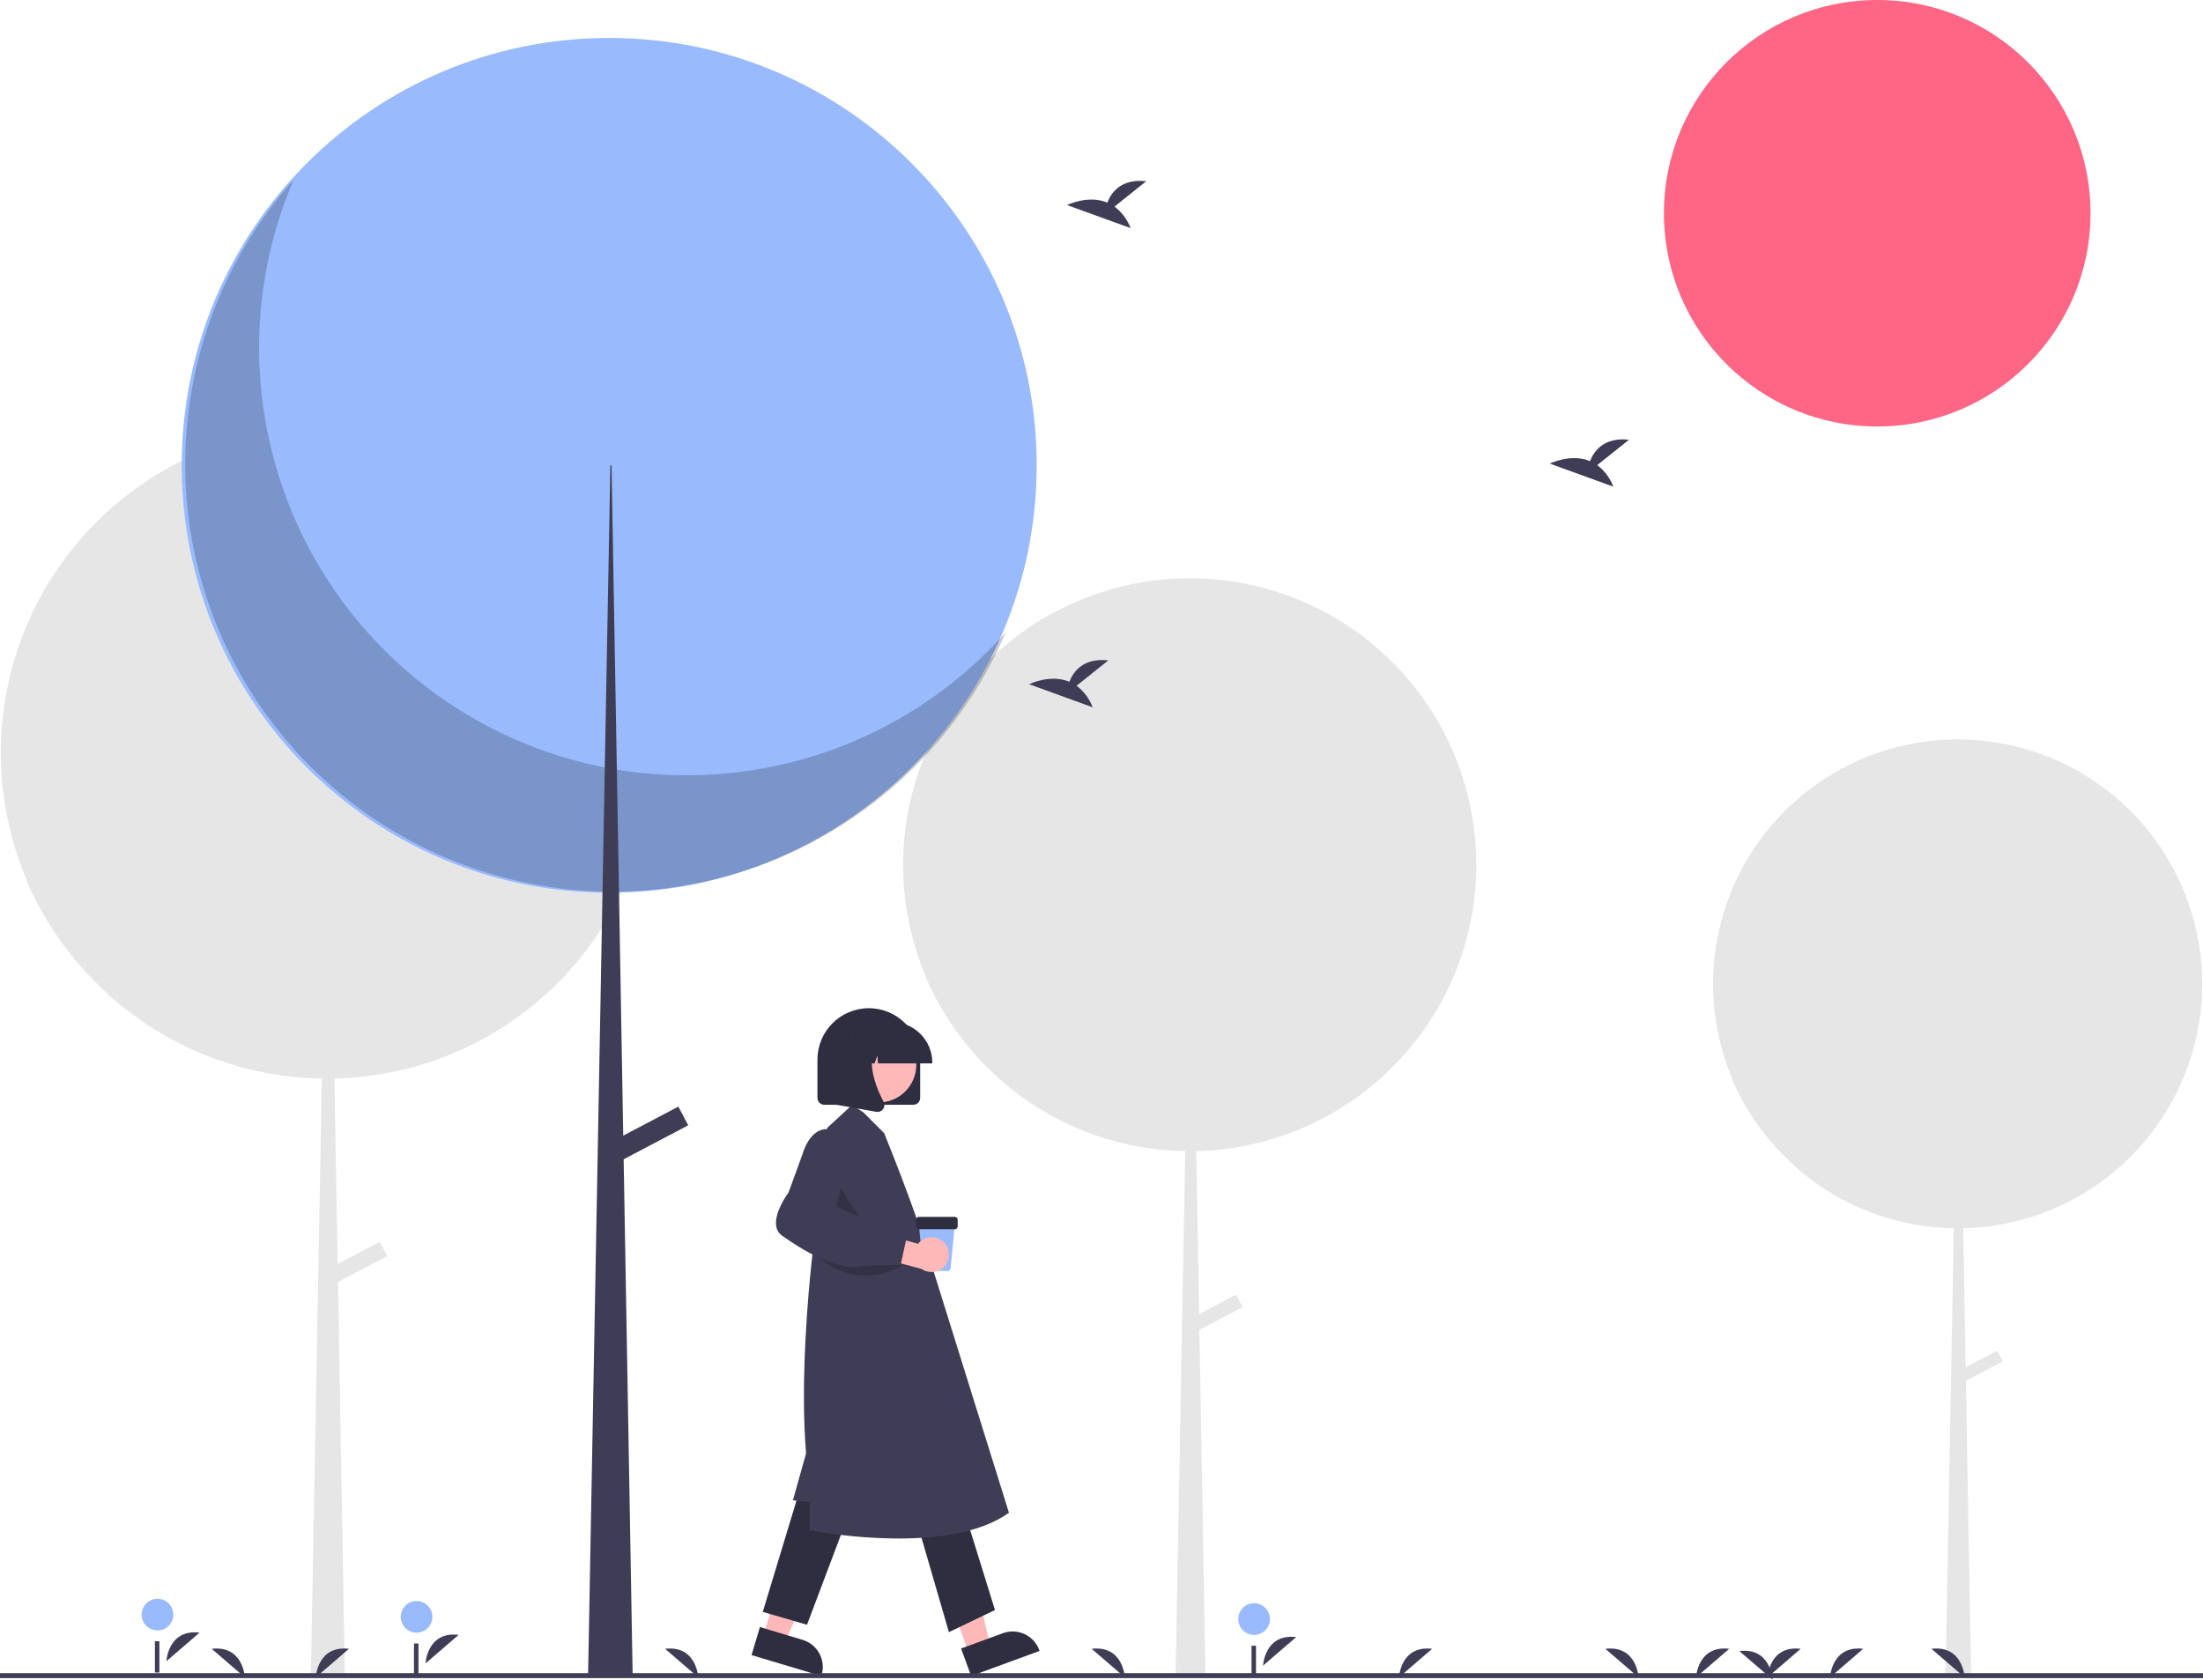
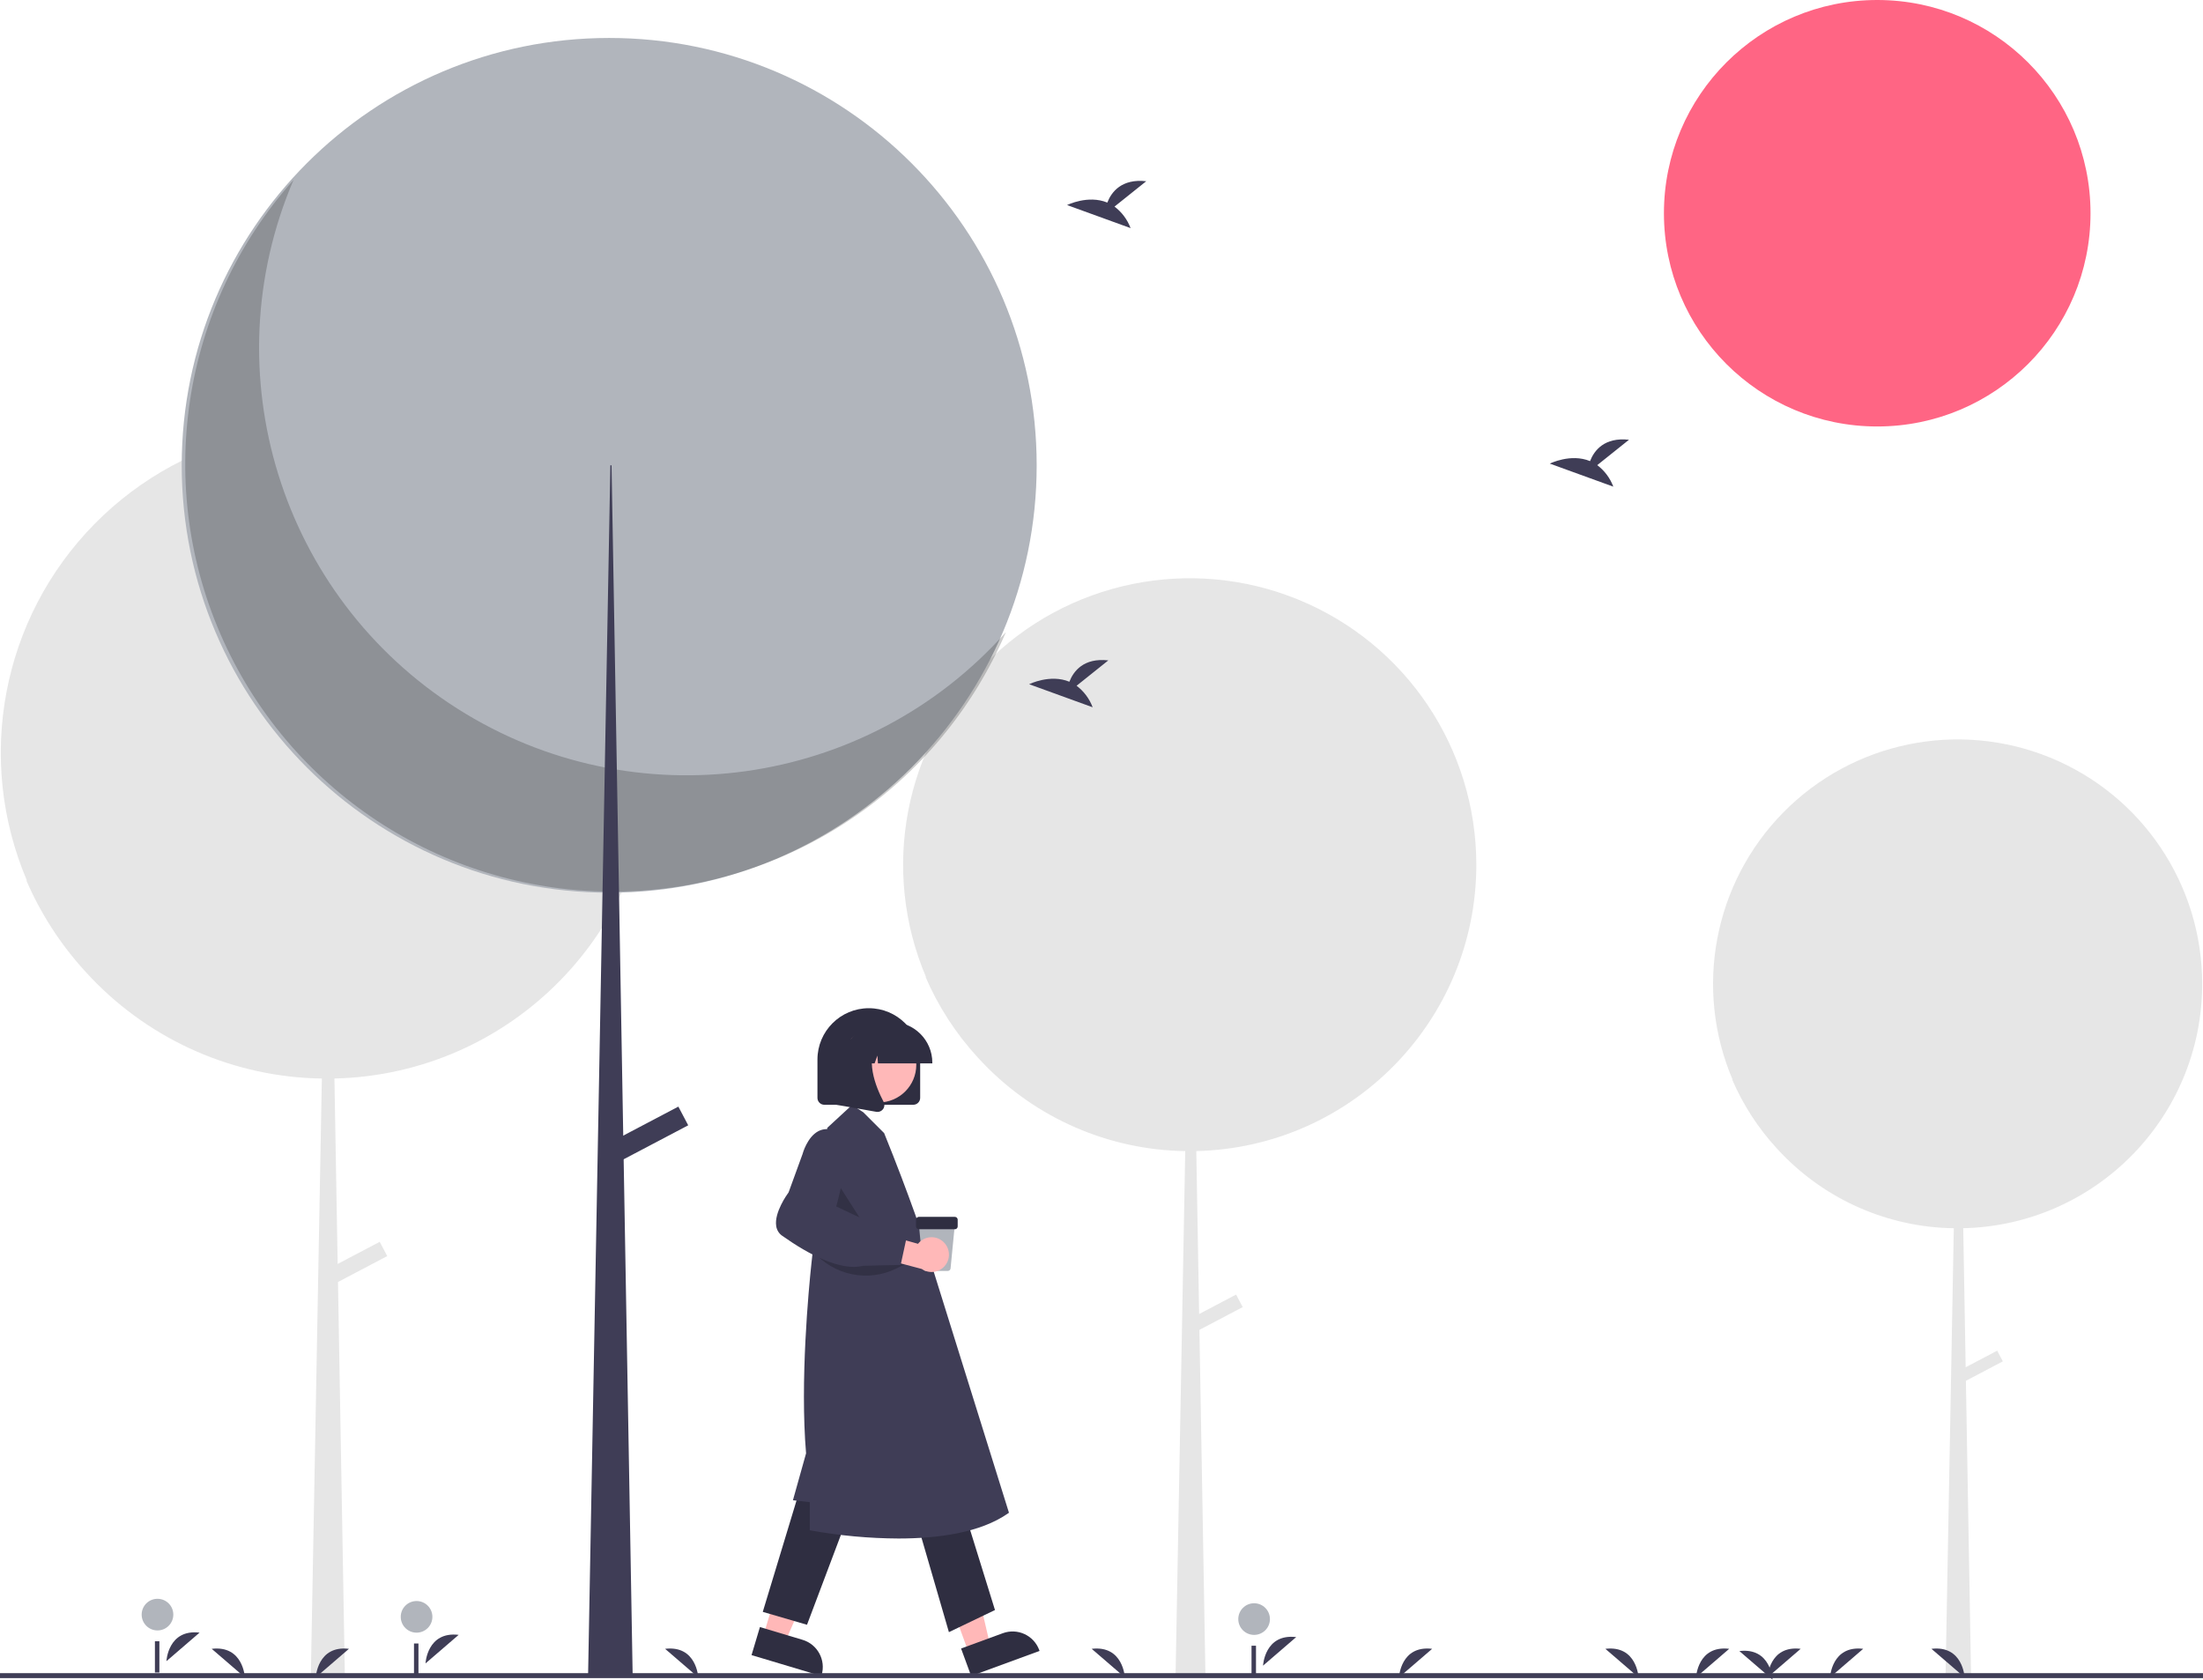
<svg xmlns="http://www.w3.org/2000/svg" data-name="Layer 1" width="888" height="677.207" viewBox="0 0 888 677.207">
  <polygon points="307.693 659.535 316.417 662.148 330.648 629.74 317.772 625.884 307.693 659.535" fill="#ffb8b8" />
  <path d="M462.32,767.416l17.182,5.146.001 0a11.431,11.431,0,0,1,7.669,14.229l-.107.356-28.131-8.426Z" transform="translate(-156 -111.3965)" fill="#2f2e41" />
  <polygon points="390.602 666.663 399.153 663.528 391.13 629.055 378.51 633.682 390.602 666.663" fill="#ffb8b8" />
  <path d="M543.398,776.067l16.839-6.174.001-0a11.431,11.431,0,0,1,14.666,6.797l.128.349L547.46,787.148Z" transform="translate(-156 -111.3965)" fill="#2f2e41" />
  <polygon points="322.321 600.868 307.464 649.897 325.292 655.097 342.378 609.782 322.321 600.868" fill="#2f2e41" />
  <polygon points="369.121 612.011 382.493 658.068 401.064 649.154 387.693 606.068 369.121 612.011" fill="#2f2e41" />
  <path d="M518.162,731.714a203.98,203.98,0,0,1-35.458-3.27l-.298-.06v-11.33l-6.79-.754,5.3-18.928c-2.47-29.16,1.04-66.089,2.176-76.719.26-2.493.431-3.891.431-3.891l5.959-50.65,9.97-9.203,4.529,2.948,8.402,8.401c9.766,24.034,17.515,46.661,17.564,48.115l32.751,104.953-.221.156C551.106,729.51,533.77,731.714,518.162,731.714Z" transform="translate(-156 -111.3965)" fill="#3f3d56" />
  <polygon points="337.708 477.181 335.418 491.475 350.921 497.87 337.708 477.181" opacity="0.2" />
  <path d="M524.128,556.834H488.284a2.784,2.784,0,0,1-2.781-2.781v-15.45a20.703,20.703,0,0,1,41.406,0v15.45A2.784,2.784,0,0,1,524.128,556.834Z" transform="translate(-156 -111.3965)" fill="#2f2e41" />
  <circle cx="354.164" cy="429.328" r="15.179" fill="#ffb8b8" />
  <path d="M531.807,540.148H509.889l-.225-3.147-1.124,3.147h-3.375l-.445-6.237-2.227,6.237h-6.53v-.309a16.395,16.395,0,0,1,16.377-16.377H515.43a16.395,16.395,0,0,1,16.377,16.377Z" transform="translate(-156 -111.3965)" fill="#2f2e41" />
  <path d="M509.71,559.718a2.841,2.841,0,0,1-.492-.043l-16.049-2.832V530.318h17.667l-.437.51c-6.086,7.097-1.501,18.606,1.774,24.834a2.74,2.74,0,0,1-.218,2.909A2.77,2.77,0,0,1,509.71,559.718Z" transform="translate(-156 -111.3965)" fill="#2f2e41" />
-   <path d="M538.029,623.83h-8.797a1.131,1.131,0,0,1-1.13-1.025l-1.761-18.049h14.579l-1.761,18.049A1.131,1.131,0,0,1,538.029,623.83Z" transform="translate(-156 -111.3965)" fill="#99bafd" />
+   <path d="M538.029,623.83h-8.797a1.131,1.131,0,0,1-1.13-1.025l-1.761-18.049h14.579l-1.761,18.049A1.131,1.131,0,0,1,538.029,623.83Z" transform="translate(-156 -111.3965)" fill="#b1b5bc" />
  <path d="M540.896,607.027H526.364a1.137,1.137,0,0,1-1.135-1.135v-2.725a1.137,1.137,0,0,1,1.135-1.135h14.532a1.137,1.137,0,0,1,1.135,1.135v2.725A1.137,1.137,0,0,1,540.896,607.027Z" transform="translate(-156 -111.3965)" fill="#2f2e41" />
  <path d="M483.892,616.064l0,0a27.881,27.881,0,0,0,33.468,6.765l3.304-1.635Z" transform="translate(-156 -111.3965)" opacity="0.2" />
  <path d="M536.711,612.569a6.966,6.966,0,0,0-10.676.322l-15.326-4.302-4.886,8.676,21.728,5.772a7.004,7.004,0,0,0,9.16-10.467Z" transform="translate(-156 -111.3965)" fill="#ffb8b8" />
  <path d="M500.139,622.197c-7.286.001-17.145-4.271-28.849-12.546a5.731,5.731,0,0,1-2.413-3.928c-.863-5.469,4.471-12.863,4.995-13.572l5.608-15.401c.065-.25,1.872-6.914,6.409-9.284a7.438,7.438,0,0,1,6.214-.265c8.642,3.147,1.894,27.448.968,30.635l11.45,5.389,7.271,4.635,9.958,1.042-2.704,12.512-15.123.34A15.434,15.434,0,0,1,500.139,622.197Z" transform="translate(-156 -111.3965)" fill="#3f3d56" />
  <path d="M1043.675,508.056A98.58,98.58,0,1,0,854.454,546.865c-.096-.107-.196-.211-.292-.319a98.666,98.666,0,0,0,17.954,27.783c.022.025.045.049.068.073.606.66,1.215,1.317,1.838,1.96a98.28,98.28,0,0,0,69.529,30.254l-3.331,180.929h10.291l-2.083-119.415,14.887-7.838-2.271-4.314-12.711,6.692-.978-56.064A98.578,98.578,0,0,0,1043.675,508.056Z" transform="translate(-156 -111.3965)" fill="#e6e6e6" />
  <path d="M751.087,460.008a115.526,115.526,0,1,0-221.75,45.481c-.113-.126-.23-.248-.342-.374a115.628,115.628,0,0,0,21.041,32.559c.026.029.053.057.08.086.71.773,1.423,1.543,2.154,2.297a115.176,115.176,0,0,0,81.482,35.454l-3.904,212.033h12.06l-2.441-139.944,17.446-9.185-2.661-5.055-14.896,7.842-1.146-65.702A115.525,115.525,0,0,0,751.087,460.008Z" transform="translate(-156 -111.3965)" fill="#e6e6e6" />
  <path d="M419.259,414.815A131.467,131.467,0,1,0,166.912,466.571c-.129-.143-.261-.282-.389-.426a131.582,131.582,0,0,0,23.944,37.051c.03.033.061.065.091.098.808.88,1.62,1.756,2.451,2.614a131.068,131.068,0,0,0,92.725,40.346L281.291,787.545h13.725L292.238,628.291,312.091,617.839l-3.029-5.753-16.952,8.925-1.304-74.767A131.465,131.465,0,0,0,419.259,414.815Z" transform="translate(-156 -111.3965)" fill="#e6e6e6" />
  <circle cx="756.685" cy="85.976" r="85.976" fill="#ff6584" />
-   <circle cx="245.559" cy="187.616" r="172.312" fill="#99bafd" />
+   <circle cx="245.559" cy="187.616" r="172.312" fill="#b1b5bc" />
  <path d="M274.329,183.922A172.325,172.325,0,0,0,561.452,366.292,172.327,172.327,0,1,1,274.329,183.922Z" transform="translate(-156 -111.3965)" opacity="0.2" style="isolation:isolate" />
  <polygon points="246.032 187.616 246.506 187.616 255.027 676.148 237.038 676.148 246.032 187.616" fill="#3f3d56" />
  <rect x="401.085" y="564.581" width="32.19" height="8.521" transform="translate(-372.9656 148.4482) rotate(-27.76587)" fill="#3f3d56" />
  <path d="M665.115,782.975s.622-13.027,13.366-11.513" transform="translate(-156 -111.3965)" fill="#3f3d56" />
-   <circle cx="505.514" cy="652.803" r="6.379" fill="#99bafd" />
+   <circle cx="505.514" cy="652.803" r="6.379" fill="#b1b5bc" />
  <rect x="504.476" y="663.545" width="1.801" height="12.604" fill="#3f3d56" />
  <path d="M223.083,781.174s.622-13.027,13.366-11.513" transform="translate(-156 -111.3965)" fill="#3f3d56" />
-   <circle cx="63.482" cy="651.003" r="6.379" fill="#99bafd" />
+   <circle cx="63.482" cy="651.003" r="6.379" fill="#b1b5bc" />
  <rect x="62.444" y="661.744" width="1.801" height="12.604" fill="#3f3d56" />
  <path d="M327.514,782.075s.622-13.027,13.366-11.513" transform="translate(-156 -111.3965)" fill="#3f3d56" />
-   <circle cx="167.913" cy="651.903" r="6.379" fill="#99bafd" />
+   <circle cx="167.913" cy="651.903" r="6.379" fill="#b1b5bc" />
  <rect x="166.875" y="662.644" width="1.801" height="12.604" fill="#3f3d56" />
  <path d="M605.243,194.695l12.795-10.233c-9.94-1.097-14.024,4.324-15.695,8.615-7.765-3.224-16.219,1.001-16.219,1.001l25.6,9.294A19.372,19.372,0,0,0,605.243,194.695Z" transform="translate(-156 -111.3965)" fill="#3f3d56" />
  <path d="M799.827,298.936l12.795-10.233c-9.94-1.097-14.024,4.324-15.695,8.615-7.765-3.224-16.219,1.001-16.219,1.001l25.6,9.294A19.372,19.372,0,0,0,799.827,298.936Z" transform="translate(-156 -111.3965)" fill="#3f3d56" />
  <path d="M589.955,387.889l12.795-10.233c-9.94-1.097-14.024,4.324-15.695,8.615-7.765-3.224-16.219,1.001-16.219,1.001l25.6,9.294A19.372,19.372,0,0,0,589.955,387.889Z" transform="translate(-156 -111.3965)" fill="#3f3d56" />
  <path d="M839.655,787.703s.622-13.027,13.366-11.513" transform="translate(-156 -111.3965)" fill="#3f3d56" />
  <path d="M719.919,787.703s.622-13.027,13.366-11.513" transform="translate(-156 -111.3965)" fill="#3f3d56" />
  <path d="M283.289,787.703s.622-13.027,13.366-11.513" transform="translate(-156 -111.3965)" fill="#3f3d56" />
  <path d="M893.671,787.703s.622-13.027,13.366-11.513" transform="translate(-156 -111.3965)" fill="#3f3d56" />
  <path d="M868.464,787.703s.622-13.027,13.366-11.513" transform="translate(-156 -111.3965)" fill="#3f3d56" />
  <path d="M816.465,787.703s-.622-13.027-13.366-11.513" transform="translate(-156 -111.3965)" fill="#3f3d56" />
  <path d="M609.403,787.703s-.622-13.027-13.366-11.513" transform="translate(-156 -111.3965)" fill="#3f3d56" />
  <path d="M437.452,787.703s-.622-13.027-13.366-11.513" transform="translate(-156 -111.3965)" fill="#3f3d56" />
  <path d="M254.697,787.703s-.622-13.027-13.366-11.513" transform="translate(-156 -111.3965)" fill="#3f3d56" />
  <path d="M947.904,787.703s-.622-13.027-13.366-11.513" transform="translate(-156 -111.3965)" fill="#3f3d56" />
  <path d="M870.481,788.604s-.622-13.027-13.366-11.513" transform="translate(-156 -111.3965)" fill="#3f3d56" />
  <rect y="674.604" width="888" height="2" fill="#3f3d56" />
</svg>
